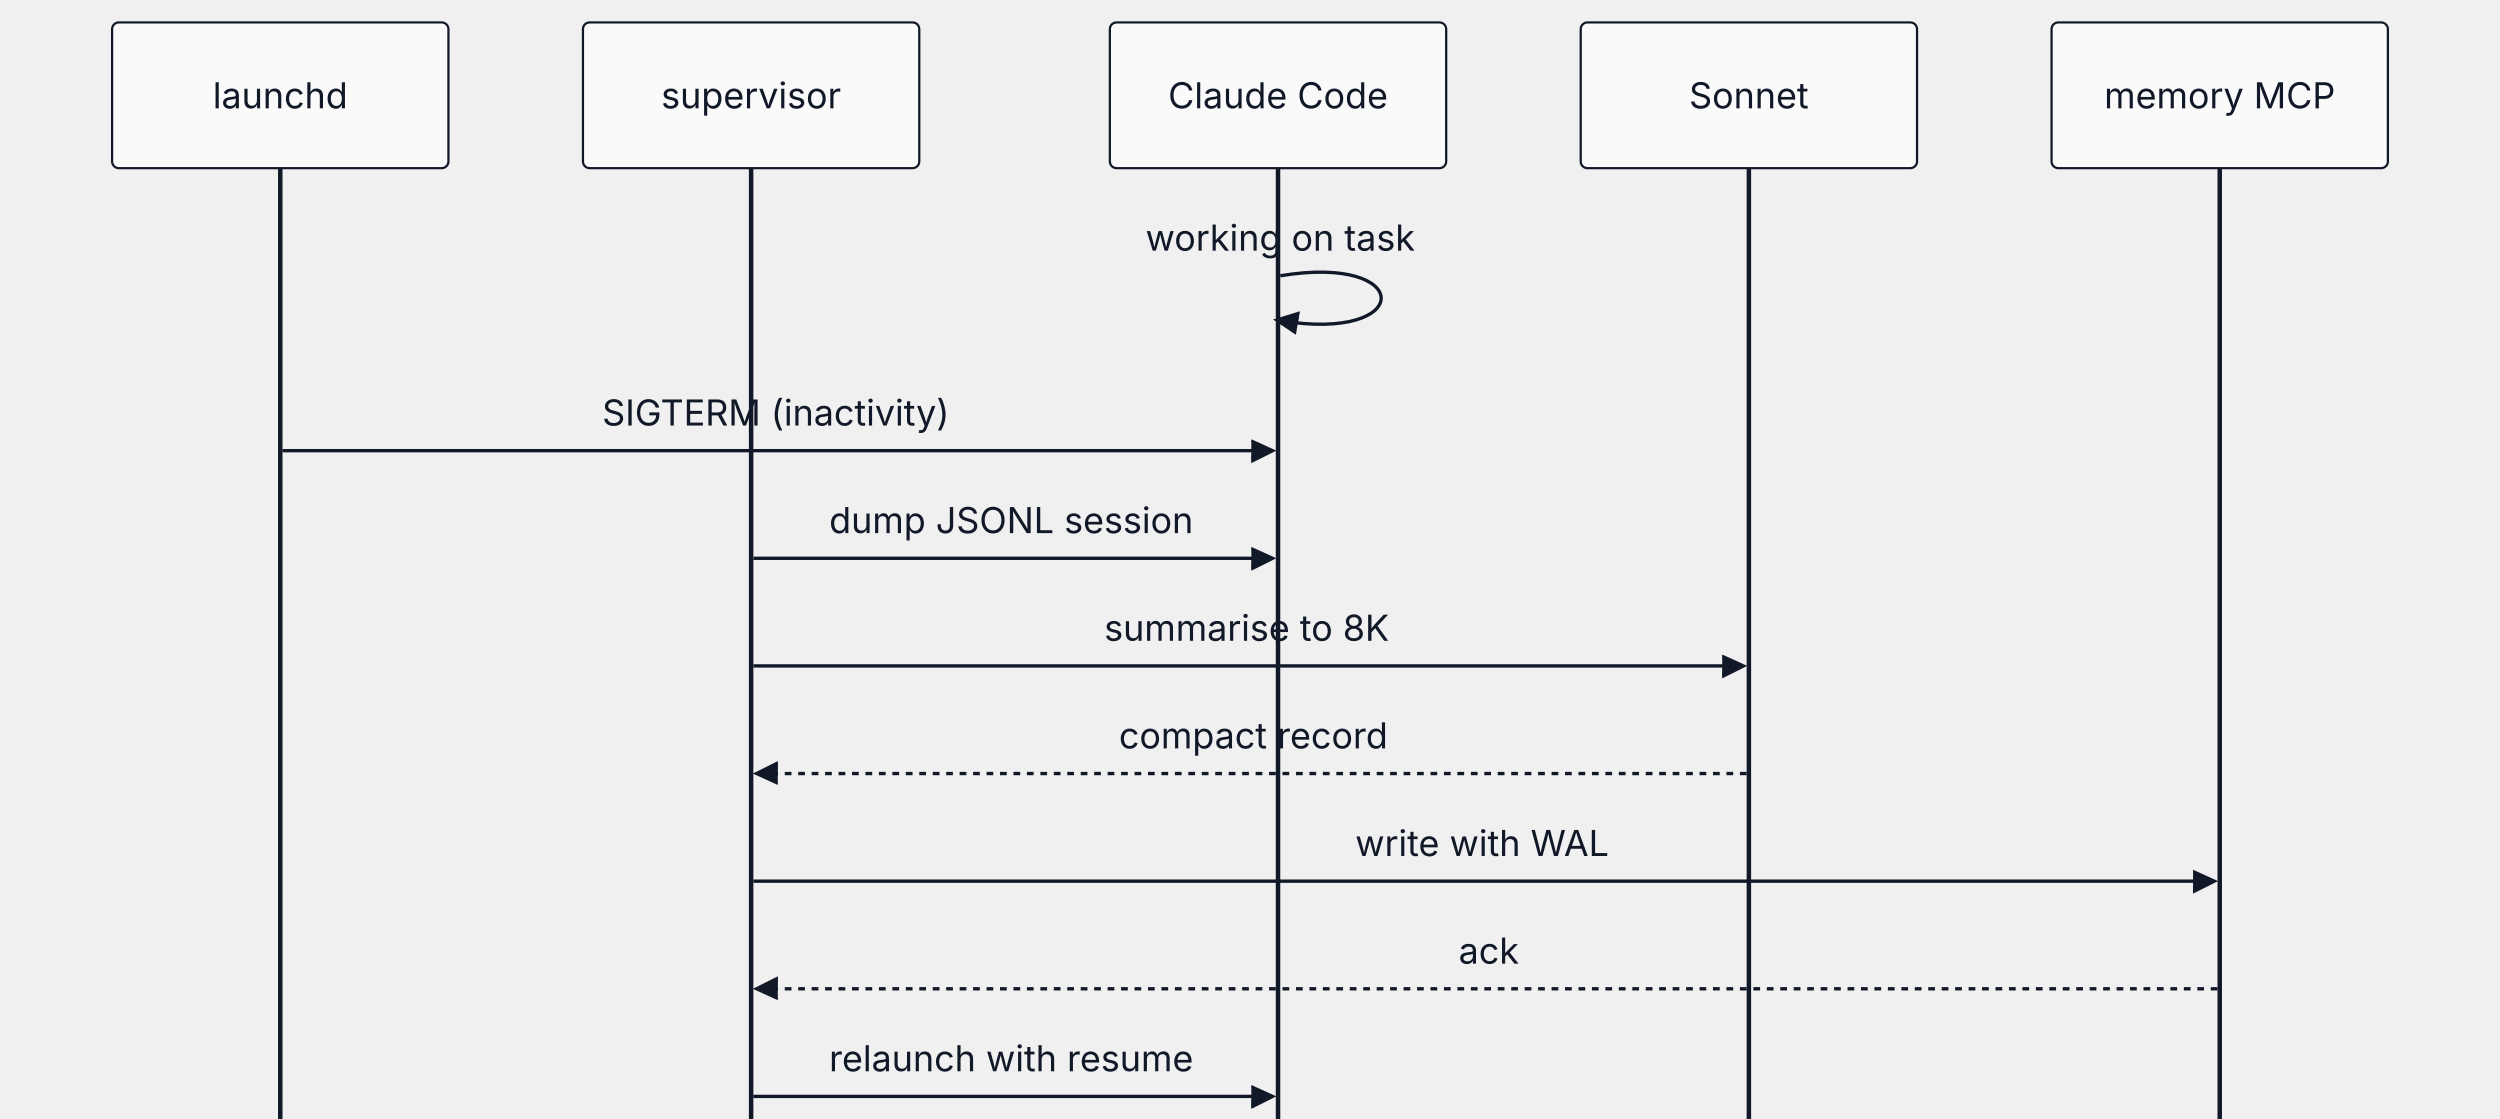
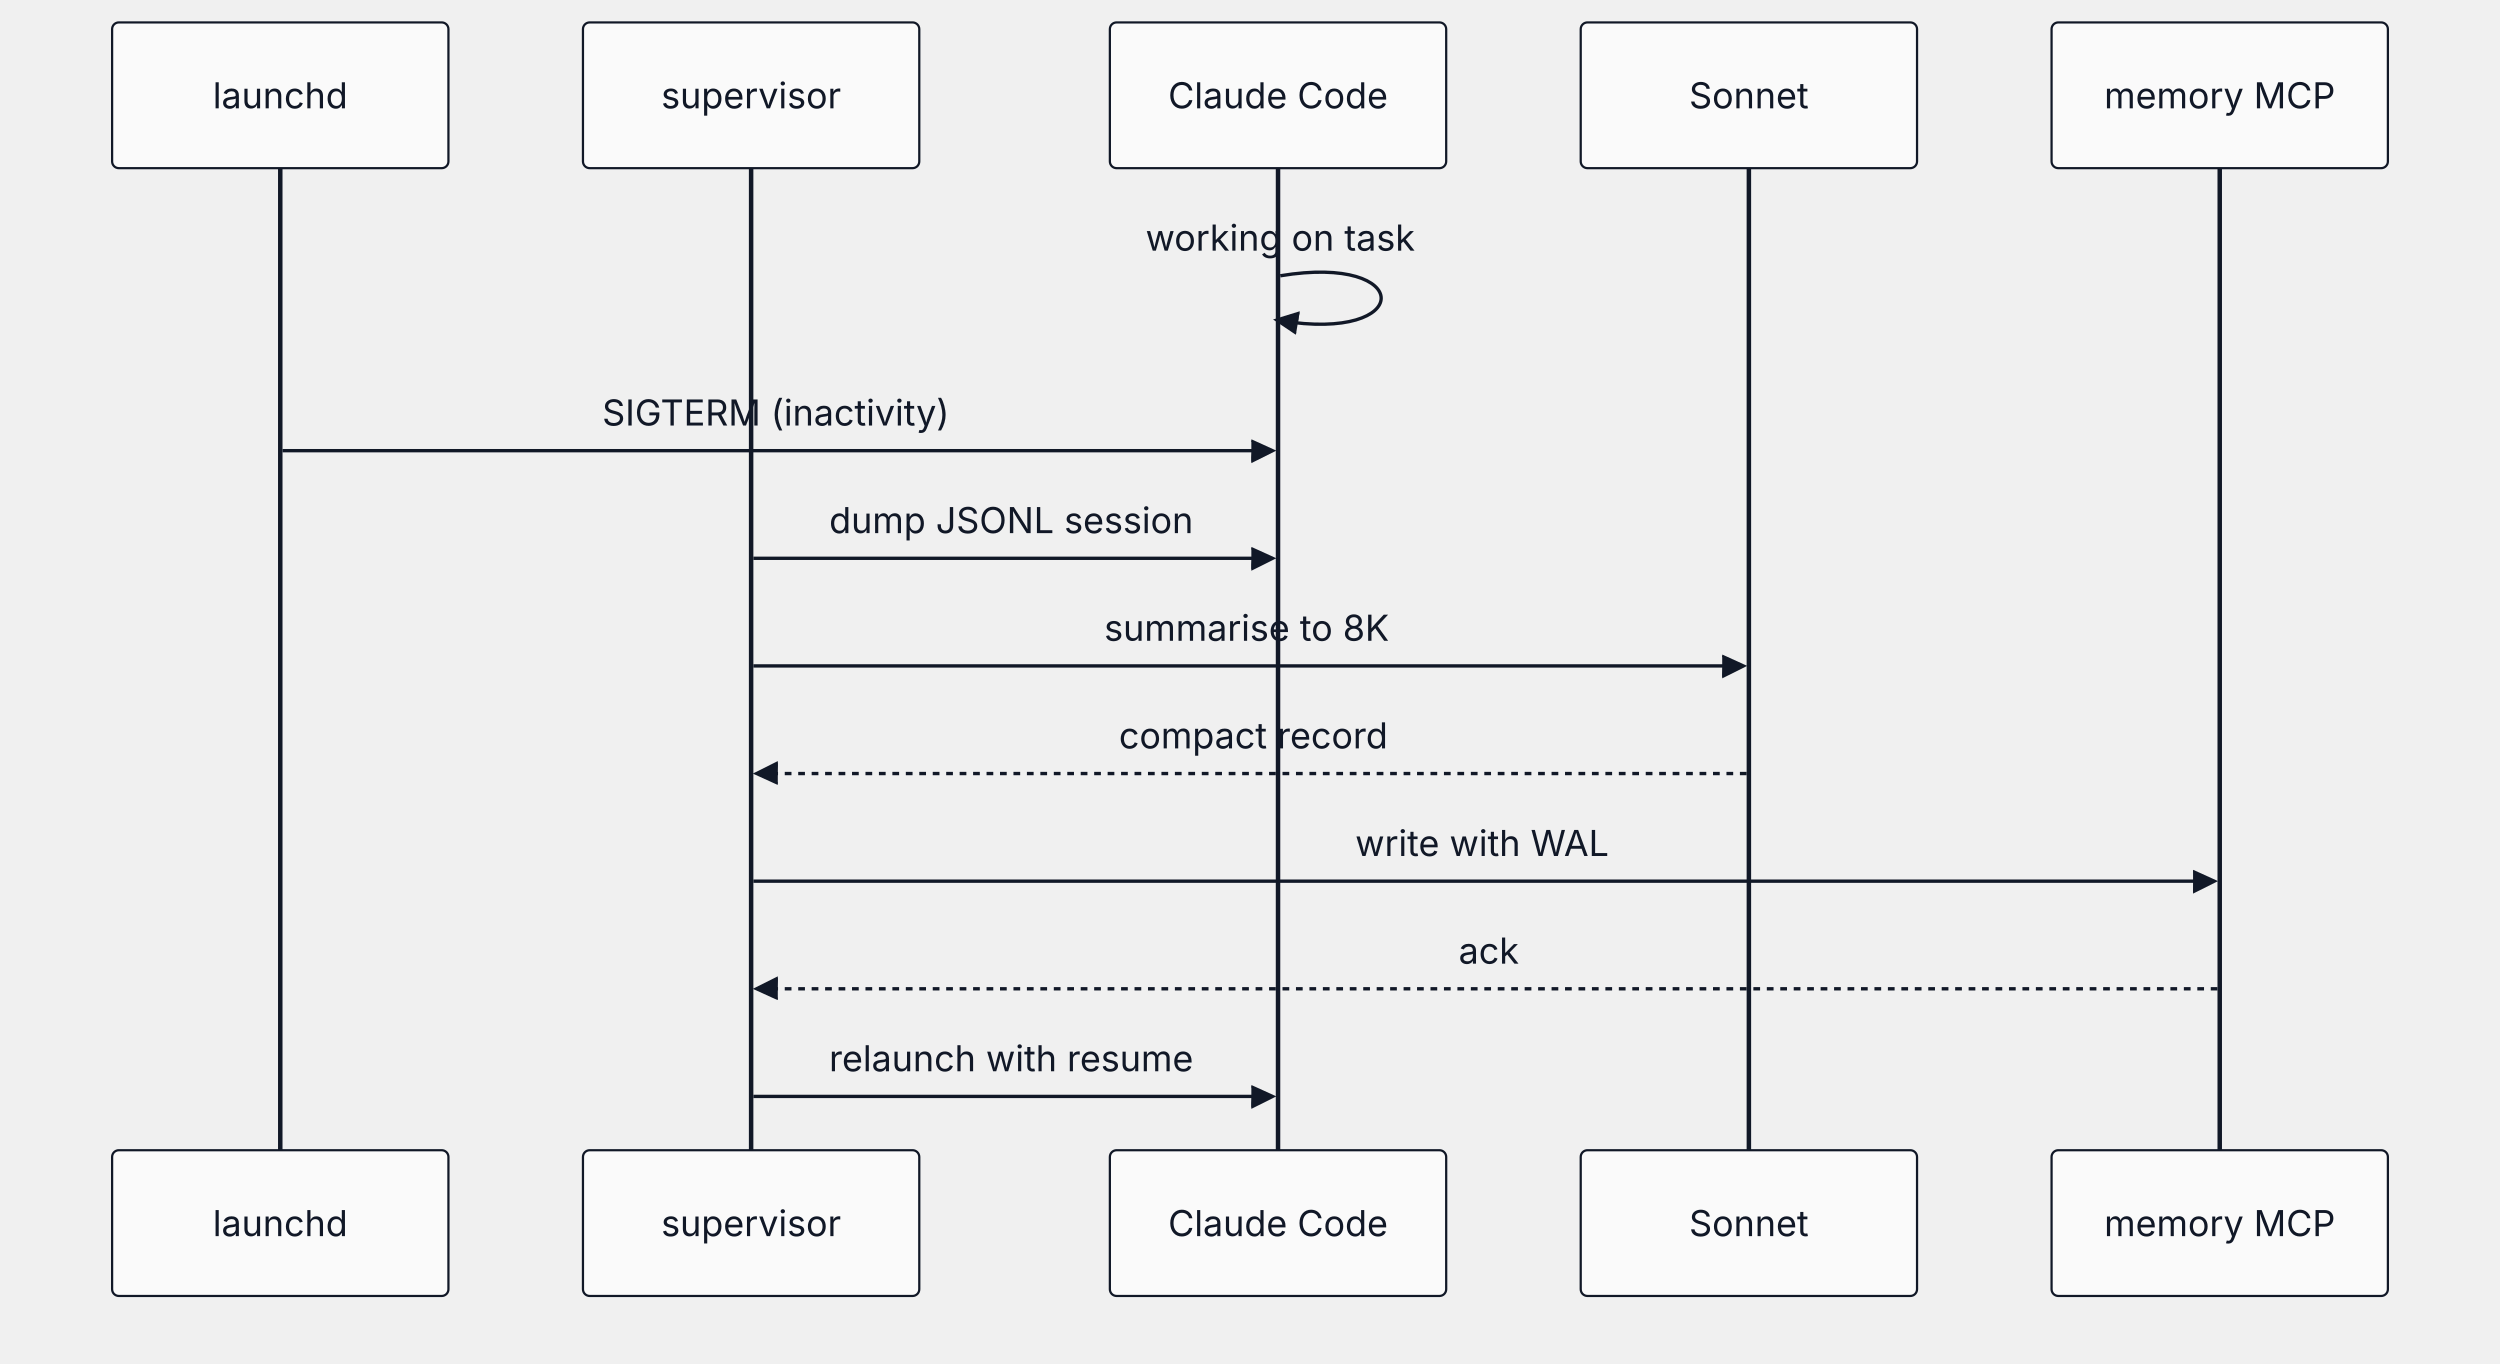
- <svg xmlns="http://www.w3.org/2000/svg" id="my-svg" width="100%" style="max-width: 1115px; background-color: transparent;" viewBox="-50 -10 1115 499" role="graphics-document document" aria-roledescription="sequence">
+ <svg xmlns="http://www.w3.org/2000/svg" id="my-svg" width="100%" style="max-width: 1115px; background-color: transparent;" viewBox="-50 -10 1115 608" role="graphics-document document" aria-roledescription="sequence">
  <g>
-     <line id="actor4" x1="940" y1="65" x2="940" y2="2000" class="actor-line 200" stroke-width="0.5px" stroke="#999" name="M" data-et="life-line" data-id="M" />
+     <rect x="865" y="503" fill="#eaeaea" stroke="#666" width="150" height="65" name="M" rx="3" ry="3" class="actor actor-bottom" />
+     <text x="940" y="535.5" dominant-baseline="central" alignment-baseline="central" class="actor actor-box" style="text-anchor: middle; font-size: 16px; font-weight: 400; font-family: ui-sans-serif, system-ui, -apple-system, sans-serif;">
+       <tspan x="940" dy="0">memory MCP</tspan>
+     </text>
+   </g>
+   <g>
+     <rect x="655" y="503" fill="#eaeaea" stroke="#666" width="150" height="65" name="So" rx="3" ry="3" class="actor actor-bottom" />
+     <text x="730" y="535.5" dominant-baseline="central" alignment-baseline="central" class="actor actor-box" style="text-anchor: middle; font-size: 16px; font-weight: 400; font-family: ui-sans-serif, system-ui, -apple-system, sans-serif;">
+       <tspan x="730" dy="0">Sonnet</tspan>
+     </text>
+   </g>
+   <g>
+     <rect x="445" y="503" fill="#eaeaea" stroke="#666" width="150" height="65" name="C" rx="3" ry="3" class="actor actor-bottom" />
+     <text x="520" y="535.5" dominant-baseline="central" alignment-baseline="central" class="actor actor-box" style="text-anchor: middle; font-size: 16px; font-weight: 400; font-family: ui-sans-serif, system-ui, -apple-system, sans-serif;">
+       <tspan x="520" dy="0">Claude Code</tspan>
+     </text>
+   </g>
+   <g>
+     <rect x="210" y="503" fill="#eaeaea" stroke="#666" width="150" height="65" name="S" rx="3" ry="3" class="actor actor-bottom" />
+     <text x="285" y="535.5" dominant-baseline="central" alignment-baseline="central" class="actor actor-box" style="text-anchor: middle; font-size: 16px; font-weight: 400; font-family: ui-sans-serif, system-ui, -apple-system, sans-serif;">
+       <tspan x="285" dy="0">supervisor</tspan>
+     </text>
+   </g>
+   <g>
+     <rect x="0" y="503" fill="#eaeaea" stroke="#666" width="150" height="65" name="L" rx="3" ry="3" class="actor actor-bottom" />
+     <text x="75" y="535.5" dominant-baseline="central" alignment-baseline="central" class="actor actor-box" style="text-anchor: middle; font-size: 16px; font-weight: 400; font-family: ui-sans-serif, system-ui, -apple-system, sans-serif;">
+       <tspan x="75" dy="0">launchd</tspan>
+     </text>
+   </g>
+   <g>
+     <line id="actor4" x1="940" y1="65" x2="940" y2="503" class="actor-line 200" stroke-width="0.5px" stroke="#999" name="M" data-et="life-line" data-id="M" />
    <g id="root-4" data-et="participant" data-type="participant" data-id="M">
      <rect x="865" y="0" fill="#eaeaea" stroke="#666" width="150" height="65" name="M" rx="3" ry="3" class="actor actor-top" />
      <text x="940" y="32.5" dominant-baseline="central" alignment-baseline="central" class="actor actor-box" style="text-anchor: middle; font-size: 16px; font-weight: 400; font-family: ui-sans-serif, system-ui, -apple-system, sans-serif;">
        <tspan x="940" dy="0">memory MCP</tspan>
      </text>
    </g>
  </g>
  <g>
-     <line id="actor3" x1="730" y1="65" x2="730" y2="2000" class="actor-line 200" stroke-width="0.5px" stroke="#999" name="So" data-et="life-line" data-id="So" />
+     <line id="actor3" x1="730" y1="65" x2="730" y2="503" class="actor-line 200" stroke-width="0.5px" stroke="#999" name="So" data-et="life-line" data-id="So" />
    <g id="root-3" data-et="participant" data-type="participant" data-id="So">
      <rect x="655" y="0" fill="#eaeaea" stroke="#666" width="150" height="65" name="So" rx="3" ry="3" class="actor actor-top" />
      <text x="730" y="32.5" dominant-baseline="central" alignment-baseline="central" class="actor actor-box" style="text-anchor: middle; font-size: 16px; font-weight: 400; font-family: ui-sans-serif, system-ui, -apple-system, sans-serif;">
        <tspan x="730" dy="0">Sonnet</tspan>
      </text>
    </g>
  </g>
  <g>
-     <line id="actor2" x1="520" y1="65" x2="520" y2="2000" class="actor-line 200" stroke-width="0.5px" stroke="#999" name="C" data-et="life-line" data-id="C" />
+     <line id="actor2" x1="520" y1="65" x2="520" y2="503" class="actor-line 200" stroke-width="0.5px" stroke="#999" name="C" data-et="life-line" data-id="C" />
    <g id="root-2" data-et="participant" data-type="participant" data-id="C">
      <rect x="445" y="0" fill="#eaeaea" stroke="#666" width="150" height="65" name="C" rx="3" ry="3" class="actor actor-top" />
      <text x="520" y="32.5" dominant-baseline="central" alignment-baseline="central" class="actor actor-box" style="text-anchor: middle; font-size: 16px; font-weight: 400; font-family: ui-sans-serif, system-ui, -apple-system, sans-serif;">
        <tspan x="520" dy="0">Claude Code</tspan>
      </text>
    </g>
  </g>
  <g>
-     <line id="actor1" x1="285" y1="65" x2="285" y2="2000" class="actor-line 200" stroke-width="0.5px" stroke="#999" name="S" data-et="life-line" data-id="S" />
+     <line id="actor1" x1="285" y1="65" x2="285" y2="503" class="actor-line 200" stroke-width="0.5px" stroke="#999" name="S" data-et="life-line" data-id="S" />
    <g id="root-1" data-et="participant" data-type="participant" data-id="S">
      <rect x="210" y="0" fill="#eaeaea" stroke="#666" width="150" height="65" name="S" rx="3" ry="3" class="actor actor-top" />
      <text x="285" y="32.5" dominant-baseline="central" alignment-baseline="central" class="actor actor-box" style="text-anchor: middle; font-size: 16px; font-weight: 400; font-family: ui-sans-serif, system-ui, -apple-system, sans-serif;">
        <tspan x="285" dy="0">supervisor</tspan>
      </text>
    </g>
  </g>
  <g>
-     <line id="actor0" x1="75" y1="65" x2="75" y2="2000" class="actor-line 200" stroke-width="0.5px" stroke="#999" name="L" data-et="life-line" data-id="L" />
+     <line id="actor0" x1="75" y1="65" x2="75" y2="503" class="actor-line 200" stroke-width="0.5px" stroke="#999" name="L" data-et="life-line" data-id="L" />
    <g id="root-0" data-et="participant" data-type="participant" data-id="L">
      <rect x="0" y="0" fill="#eaeaea" stroke="#666" width="150" height="65" name="L" rx="3" ry="3" class="actor actor-top" />
      <text x="75" y="32.5" dominant-baseline="central" alignment-baseline="central" class="actor actor-box" style="text-anchor: middle; font-size: 16px; font-weight: 400; font-family: ui-sans-serif, system-ui, -apple-system, sans-serif;">
        <tspan x="75" dy="0">launchd</tspan>
      </text>
    </g>
  </g>
  <style>#my-svg{font-family:ui-sans-serif,system-ui,-apple-system,sans-serif;font-size:14px;fill:#111827;}@keyframes edge-animation-frame{from{stroke-dashoffset:0;}}@keyframes dash{to{stroke-dashoffset:0;}}#my-svg .edge-animation-slow{stroke-dasharray:9,5!important;stroke-dashoffset:900;animation:dash 50s linear infinite;stroke-linecap:round;}#my-svg .edge-animation-fast{stroke-dasharray:9,5!important;stroke-dashoffset:900;animation:dash 20s linear infinite;stroke-linecap:round;}#my-svg .error-icon{fill:#e5e7eb;}#my-svg .error-text{fill:#1a1814;stroke:#1a1814;}#my-svg .edge-thickness-normal{stroke-width:1px;}#my-svg .edge-thickness-thick{stroke-width:3.5px;}#my-svg .edge-pattern-solid{stroke-dasharray:0;}#my-svg .edge-thickness-invisible{stroke-width:0;fill:none;}#my-svg .edge-pattern-dashed{stroke-dasharray:3;}#my-svg .edge-pattern-dotted{stroke-dasharray:2;}#my-svg .marker{fill:#111827;stroke:#111827;}#my-svg .marker.cross{stroke:#111827;}#my-svg svg{font-family:ui-sans-serif,system-ui,-apple-system,sans-serif;font-size:14px;}#my-svg p{margin:0;}#my-svg .actor{stroke:#111827;fill:#fafafa;stroke-width:1;}#my-svg rect.actor.outer-path[data-look="neo"]{filter:drop-shadow( 1px 2px 2px rgba(185,185,185,1));}#my-svg rect.note[data-look="neo"]{stroke:hsl(33.333, 60%, 86.471%);fill:#fff7ed;filter:drop-shadow( 1px 2px 2px rgba(185,185,185,1));}#my-svg text.actor&gt;tspan{fill:#111827;stroke:none;}#my-svg .actor-line{stroke:#111827;}#my-svg .innerArc{stroke-width:1.5;stroke-dasharray:none;}#my-svg .messageLine0{stroke-width:1.5;stroke-dasharray:none;stroke:#111827;}#my-svg .messageLine1{stroke-width:1.5;stroke-dasharray:2,2;stroke:#111827;}#my-svg [id$="-arrowhead"] path{fill:#111827;stroke:#111827;}#my-svg .sequenceNumber{fill:#ffffff;}#my-svg [id$="-sequencenumber"]{fill:#111827;}#my-svg [id$="-crosshead"] path{fill:#111827;stroke:#111827;}#my-svg .messageText{fill:#111827;stroke:none;}#my-svg .labelBox{stroke:#111827;fill:#fafafa;filter:none;}#my-svg .labelText,#my-svg .labelText&gt;tspan{fill:#111827;stroke:none;}#my-svg .loopText,#my-svg .loopText&gt;tspan{fill:#111827;stroke:none;}#my-svg .loopLine{stroke-width:2px;stroke-dasharray:2,2;stroke:#111827;fill:#111827;}#my-svg .note{stroke:hsl(33.333, 60%, 86.471%);fill:#fff7ed;}#my-svg .noteText,#my-svg .noteText&gt;tspan{fill:#111827;stroke:none;font-weight:normal;}#my-svg .activation0{fill:#e5e7eb;stroke:hsl(240, 4.762%, 85.882%);}#my-svg .activation1{fill:#e5e7eb;stroke:hsl(240, 4.762%, 85.882%);}#my-svg .activation2{fill:#e5e7eb;stroke:hsl(240, 4.762%, 85.882%);}#my-svg .actorPopupMenu{position:absolute;}#my-svg .actorPopupMenuPanel{position:absolute;fill:#fafafa;box-shadow:0px 8px 16px 0px rgba(0,0,0,0.2);filter:drop-shadow(3px 5px 2px rgb(0 0 0 / 0.4));}#my-svg .actor-man circle,#my-svg line{fill:#fafafa;stroke-width:2px;}#my-svg g rect.rect{filter:drop-shadow( 1px 2px 2px rgba(185,185,185,1));stroke:#111827;}#my-svg .node .neo-node{stroke:#111827;}#my-svg [data-look="neo"].node rect,#my-svg [data-look="neo"].cluster rect,#my-svg [data-look="neo"].node polygon{stroke:url(#my-svg-gradient);filter:drop-shadow( 1px 2px 2px rgba(185,185,185,1));}#my-svg [data-look="neo"].node path{stroke:url(#my-svg-gradient);stroke-width:1px;}#my-svg [data-look="neo"].node .outer-path{filter:drop-shadow( 1px 2px 2px rgba(185,185,185,1));}#my-svg [data-look="neo"].node .neo-line path{stroke:#111827;filter:none;}#my-svg [data-look="neo"].node circle{stroke:url(#my-svg-gradient);filter:drop-shadow( 1px 2px 2px rgba(185,185,185,1));}#my-svg [data-look="neo"].node circle .state-start{fill:#000000;}#my-svg [data-look="neo"].icon-shape .icon{fill:url(#my-svg-gradient);filter:drop-shadow( 1px 2px 2px rgba(185,185,185,1));}#my-svg [data-look="neo"].icon-shape .icon-neo path{stroke:url(#my-svg-gradient);filter:drop-shadow( 1px 2px 2px rgba(185,185,185,1));}#my-svg :root{--mermaid-font-family:ui-sans-serif,system-ui,-apple-system,sans-serif;}</style>
  <g />
  <defs>
    <symbol id="my-svg-computer" width="24" height="24">
      <path transform="scale(.5)" d="M2 2v13h20v-13h-20zm18 11h-16v-9h16v9zm-10.228 6l.466-1h3.524l.467 1h-4.457zm14.228 3h-24l2-6h2.104l-1.33 4h18.45l-1.297-4h2.073l2 6zm-5-10h-14v-7h14v7z" />
    </symbol>
  </defs>
  <defs>
    <symbol id="my-svg-database" fill-rule="evenodd" clip-rule="evenodd">
      <path transform="scale(.5)" d="M12.258.001l.256.004.255.005.253.008.251.01.249.012.247.015.246.016.242.019.241.02.239.023.236.024.233.027.231.028.229.031.225.032.223.034.22.036.217.038.214.04.211.041.208.043.205.045.201.046.198.048.194.05.191.051.187.053.183.054.18.056.175.057.172.059.168.06.163.061.16.063.155.064.15.066.074.033.073.033.071.034.07.034.069.035.068.035.067.035.066.035.064.036.064.036.062.036.06.036.06.037.058.037.058.037.055.038.055.038.053.038.052.038.051.039.05.039.048.039.047.039.045.04.044.04.043.04.041.04.04.041.039.041.037.041.036.041.034.041.033.042.032.042.03.042.029.042.027.042.026.043.024.043.023.043.021.043.02.043.018.044.017.043.015.044.013.044.012.044.011.045.009.044.007.045.006.045.004.045.002.045.001.045v17l-.001.045-.002.045-.004.045-.006.045-.007.045-.009.044-.011.045-.012.044-.013.044-.015.044-.017.043-.018.044-.02.043-.021.043-.023.043-.024.043-.026.043-.027.042-.029.042-.03.042-.032.042-.033.042-.034.041-.036.041-.037.041-.039.041-.04.041-.041.04-.043.04-.044.04-.045.04-.047.039-.048.039-.05.039-.051.039-.052.038-.053.038-.055.038-.055.038-.058.037-.058.037-.06.037-.06.036-.062.036-.064.036-.064.036-.066.035-.067.035-.068.035-.069.035-.07.034-.071.034-.073.033-.074.033-.15.066-.155.064-.16.063-.163.061-.168.06-.172.059-.175.057-.18.056-.183.054-.187.053-.191.051-.194.05-.198.048-.201.046-.205.045-.208.043-.211.041-.214.04-.217.038-.22.036-.223.034-.225.032-.229.031-.231.028-.233.027-.236.024-.239.023-.241.02-.242.019-.246.016-.247.015-.249.012-.251.01-.253.008-.255.005-.256.004-.258.001-.258-.001-.256-.004-.255-.005-.253-.008-.251-.01-.249-.012-.247-.015-.245-.016-.243-.019-.241-.02-.238-.023-.236-.024-.234-.027-.231-.028-.228-.031-.226-.032-.223-.034-.22-.036-.217-.038-.214-.04-.211-.041-.208-.043-.204-.045-.201-.046-.198-.048-.195-.05-.19-.051-.187-.053-.184-.054-.179-.056-.176-.057-.172-.059-.167-.06-.164-.061-.159-.063-.155-.064-.151-.066-.074-.033-.072-.033-.072-.034-.07-.034-.069-.035-.068-.035-.067-.035-.066-.035-.064-.036-.063-.036-.062-.036-.061-.036-.06-.037-.058-.037-.057-.037-.056-.038-.055-.038-.053-.038-.052-.038-.051-.039-.049-.039-.049-.039-.046-.039-.046-.04-.044-.04-.043-.04-.041-.04-.04-.041-.039-.041-.037-.041-.036-.041-.034-.041-.033-.042-.032-.042-.03-.042-.029-.042-.027-.042-.026-.043-.024-.043-.023-.043-.021-.043-.02-.043-.018-.044-.017-.043-.015-.044-.013-.044-.012-.044-.011-.045-.009-.044-.007-.045-.006-.045-.004-.045-.002-.045-.001-.045v-17l.001-.045.002-.045.004-.045.006-.045.007-.045.009-.044.011-.045.012-.044.013-.044.015-.044.017-.043.018-.044.02-.043.021-.043.023-.043.024-.043.026-.043.027-.042.029-.042.03-.042.032-.042.033-.042.034-.041.036-.041.037-.041.039-.041.04-.041.041-.04.043-.04.044-.04.046-.04.046-.039.049-.039.049-.039.051-.039.052-.038.053-.038.055-.038.056-.038.057-.037.058-.037.06-.037.061-.036.062-.036.063-.036.064-.036.066-.035.067-.035.068-.035.069-.035.07-.034.072-.034.072-.033.074-.033.151-.066.155-.064.159-.063.164-.061.167-.06.172-.059.176-.057.179-.056.184-.054.187-.053.19-.051.195-.05.198-.048.201-.046.204-.045.208-.043.211-.041.214-.04.217-.038.22-.036.223-.034.226-.032.228-.031.231-.028.234-.027.236-.024.238-.023.241-.02.243-.019.245-.016.247-.015.249-.012.251-.01.253-.008.255-.005.256-.004.258-.001.258.001zm-9.258 20.499v.01l.001.021.003.021.004.022.005.021.006.022.007.022.009.023.01.022.011.023.012.023.013.023.015.023.016.024.017.023.018.024.019.024.021.024.022.025.023.024.024.025.052.049.056.05.061.051.066.051.07.051.075.051.079.052.084.052.088.052.092.052.097.052.102.051.105.052.11.052.114.051.119.051.123.051.127.05.131.05.135.05.139.048.144.049.147.047.152.047.155.047.16.045.163.045.167.043.171.043.176.041.178.041.183.039.187.039.19.037.194.035.197.035.202.033.204.031.209.03.212.029.216.027.219.025.222.024.226.021.23.02.233.018.236.016.24.015.243.012.246.01.249.008.253.005.256.004.259.001.26-.001.257-.004.254-.005.25-.008.247-.011.244-.012.241-.014.237-.016.233-.018.231-.021.226-.021.224-.024.22-.026.216-.027.212-.028.21-.031.205-.031.202-.034.198-.034.194-.036.191-.037.187-.039.183-.04.179-.04.175-.042.172-.043.168-.044.163-.045.16-.046.155-.046.152-.047.148-.048.143-.049.139-.049.136-.05.131-.05.126-.05.123-.051.118-.052.114-.051.11-.052.106-.052.101-.052.096-.052.092-.052.088-.053.083-.051.079-.052.074-.052.07-.051.065-.051.06-.051.056-.05.051-.05.023-.024.023-.025.021-.024.02-.024.019-.024.018-.024.017-.024.015-.023.014-.024.013-.023.012-.023.01-.023.01-.022.008-.022.006-.022.006-.022.004-.022.004-.021.001-.021.001-.021v-4.127l-.077.055-.08.053-.083.054-.085.053-.087.052-.09.052-.093.051-.095.05-.097.05-.1.049-.102.049-.105.048-.106.047-.109.047-.111.046-.114.045-.115.045-.118.044-.12.043-.122.042-.124.042-.126.041-.128.04-.13.04-.132.038-.134.038-.135.037-.138.037-.139.035-.142.035-.143.034-.144.033-.147.032-.148.031-.15.03-.151.03-.153.029-.154.027-.156.027-.158.026-.159.025-.161.024-.162.023-.163.022-.165.021-.166.02-.167.019-.169.018-.169.017-.171.016-.173.015-.173.014-.175.013-.175.012-.177.011-.178.01-.179.008-.179.008-.181.006-.182.005-.182.004-.184.003-.184.002h-.37l-.184-.002-.184-.003-.182-.004-.182-.005-.181-.006-.179-.008-.179-.008-.178-.01-.176-.011-.176-.012-.175-.013-.173-.014-.172-.015-.171-.016-.17-.017-.169-.018-.167-.019-.166-.02-.165-.021-.163-.022-.162-.023-.161-.024-.159-.025-.157-.026-.156-.027-.155-.027-.153-.029-.151-.03-.15-.03-.148-.031-.146-.032-.145-.033-.143-.034-.141-.035-.14-.035-.137-.037-.136-.037-.134-.038-.132-.038-.13-.04-.128-.04-.126-.041-.124-.042-.122-.042-.12-.044-.117-.043-.116-.045-.113-.045-.112-.046-.109-.047-.106-.047-.105-.048-.102-.049-.1-.049-.097-.05-.095-.05-.093-.052-.09-.051-.087-.052-.085-.053-.083-.054-.08-.054-.077-.054v4.127zm0-5.654v.011l.001.021.003.021.004.021.005.022.006.022.007.022.009.022.01.022.011.023.012.023.013.023.015.024.016.023.017.024.018.024.019.024.021.024.022.024.023.025.024.024.052.05.056.05.061.05.066.051.07.051.075.052.079.051.084.052.088.052.092.052.097.052.102.052.105.052.11.051.114.051.119.052.123.05.127.051.131.05.135.049.139.049.144.048.147.048.152.047.155.046.16.045.163.045.167.044.171.042.176.042.178.04.183.04.187.038.19.037.194.036.197.034.202.033.204.032.209.03.212.028.216.027.219.025.222.024.226.022.23.02.233.018.236.016.24.014.243.012.246.01.249.008.253.006.256.003.259.001.26-.001.257-.003.254-.006.25-.008.247-.01.244-.012.241-.015.237-.016.233-.018.231-.02.226-.022.224-.024.22-.025.216-.027.212-.029.21-.03.205-.032.202-.033.198-.035.194-.036.191-.037.187-.039.183-.039.179-.041.175-.042.172-.043.168-.044.163-.045.16-.045.155-.047.152-.047.148-.048.143-.048.139-.05.136-.049.131-.05.126-.051.123-.051.118-.051.114-.052.11-.052.106-.052.101-.052.096-.052.092-.052.088-.052.083-.052.079-.052.074-.051.07-.052.065-.051.06-.05.056-.051.051-.049.023-.025.023-.024.021-.025.02-.024.019-.024.018-.024.017-.024.015-.023.014-.023.013-.024.012-.022.01-.023.01-.023.008-.022.006-.022.006-.022.004-.021.004-.022.001-.021.001-.021v-4.139l-.077.054-.08.054-.083.054-.085.052-.087.053-.09.051-.093.051-.095.051-.097.05-.1.049-.102.049-.105.048-.106.047-.109.047-.111.046-.114.045-.115.044-.118.044-.12.044-.122.042-.124.042-.126.041-.128.04-.13.039-.132.039-.134.038-.135.037-.138.036-.139.036-.142.035-.143.033-.144.033-.147.033-.148.031-.15.03-.151.03-.153.028-.154.028-.156.027-.158.026-.159.025-.161.024-.162.023-.163.022-.165.021-.166.02-.167.019-.169.018-.169.017-.171.016-.173.015-.173.014-.175.013-.175.012-.177.011-.178.009-.179.009-.179.007-.181.007-.182.005-.182.004-.184.003-.184.002h-.37l-.184-.002-.184-.003-.182-.004-.182-.005-.181-.007-.179-.007-.179-.009-.178-.009-.176-.011-.176-.012-.175-.013-.173-.014-.172-.015-.171-.016-.17-.017-.169-.018-.167-.019-.166-.02-.165-.021-.163-.022-.162-.023-.161-.024-.159-.025-.157-.026-.156-.027-.155-.028-.153-.028-.151-.03-.15-.03-.148-.031-.146-.033-.145-.033-.143-.033-.141-.035-.14-.036-.137-.036-.136-.037-.134-.038-.132-.039-.13-.039-.128-.04-.126-.041-.124-.042-.122-.043-.12-.043-.117-.044-.116-.044-.113-.046-.112-.046-.109-.046-.106-.047-.105-.048-.102-.049-.1-.049-.097-.05-.095-.051-.093-.051-.09-.051-.087-.053-.085-.052-.083-.054-.08-.054-.077-.054v4.139zm0-5.666v.011l.001.02.003.022.004.021.005.022.006.021.007.022.009.023.01.022.011.023.012.023.013.023.015.023.016.024.017.024.018.023.019.024.021.025.022.024.023.024.024.025.052.05.056.05.061.05.066.051.07.051.075.052.079.051.084.052.088.052.092.052.097.052.102.052.105.051.11.052.114.051.119.051.123.051.127.05.131.05.135.05.139.049.144.048.147.048.152.047.155.046.16.045.163.045.167.043.171.043.176.042.178.04.183.04.187.038.19.037.194.036.197.034.202.033.204.032.209.03.212.028.216.027.219.025.222.024.226.021.23.02.233.018.236.017.24.014.243.012.246.01.249.008.253.006.256.003.259.001.26-.001.257-.003.254-.006.25-.008.247-.01.244-.013.241-.014.237-.016.233-.018.231-.02.226-.022.224-.024.22-.025.216-.027.212-.029.21-.03.205-.032.202-.033.198-.035.194-.036.191-.037.187-.039.183-.039.179-.041.175-.042.172-.043.168-.044.163-.045.16-.045.155-.047.152-.047.148-.048.143-.049.139-.049.136-.049.131-.051.126-.05.123-.051.118-.052.114-.051.11-.052.106-.052.101-.052.096-.052.092-.052.088-.052.083-.052.079-.052.074-.052.07-.051.065-.051.06-.051.056-.05.051-.049.023-.025.023-.025.021-.024.02-.024.019-.024.018-.024.017-.024.015-.023.014-.024.013-.023.012-.023.01-.022.01-.023.008-.022.006-.022.006-.022.004-.022.004-.021.001-.021.001-.021v-4.153l-.077.054-.08.054-.083.053-.085.053-.087.053-.09.051-.093.051-.095.051-.097.05-.1.049-.102.048-.105.048-.106.048-.109.046-.111.046-.114.046-.115.044-.118.044-.12.043-.122.043-.124.042-.126.041-.128.04-.13.039-.132.039-.134.038-.135.037-.138.036-.139.036-.142.034-.143.034-.144.033-.147.032-.148.032-.15.03-.151.03-.153.028-.154.028-.156.027-.158.026-.159.024-.161.024-.162.023-.163.023-.165.021-.166.02-.167.019-.169.018-.169.017-.171.016-.173.015-.173.014-.175.013-.175.012-.177.01-.178.01-.179.009-.179.007-.181.006-.182.006-.182.004-.184.003-.184.001-.185.001-.185-.001-.184-.001-.184-.003-.182-.004-.182-.006-.181-.006-.179-.007-.179-.009-.178-.01-.176-.01-.176-.012-.175-.013-.173-.014-.172-.015-.171-.016-.17-.017-.169-.018-.167-.019-.166-.02-.165-.021-.163-.023-.162-.023-.161-.024-.159-.024-.157-.026-.156-.027-.155-.028-.153-.028-.151-.03-.15-.03-.148-.032-.146-.032-.145-.033-.143-.034-.141-.034-.14-.036-.137-.036-.136-.037-.134-.038-.132-.039-.13-.039-.128-.041-.126-.041-.124-.041-.122-.043-.12-.043-.117-.044-.116-.044-.113-.046-.112-.046-.109-.046-.106-.048-.105-.048-.102-.048-.1-.05-.097-.049-.095-.051-.093-.051-.09-.052-.087-.052-.085-.053-.083-.053-.08-.054-.077-.054v4.153zm8.74-8.179l-.257.004-.254.005-.25.008-.247.011-.244.012-.241.014-.237.016-.233.018-.231.021-.226.022-.224.023-.22.026-.216.027-.212.028-.21.031-.205.032-.202.033-.198.034-.194.036-.191.038-.187.038-.183.04-.179.041-.175.042-.172.043-.168.043-.163.045-.16.046-.155.046-.152.048-.148.048-.143.048-.139.049-.136.05-.131.05-.126.051-.123.051-.118.051-.114.052-.11.052-.106.052-.101.052-.096.052-.092.052-.088.052-.083.052-.079.052-.074.051-.07.052-.065.051-.06.05-.056.05-.051.05-.023.025-.023.024-.021.024-.02.025-.019.024-.018.024-.017.023-.015.024-.014.023-.013.023-.012.023-.01.023-.01.022-.008.022-.006.023-.006.021-.004.022-.004.021-.001.021-.001.021.001.021.001.021.004.021.004.022.006.021.006.023.008.022.01.022.01.023.012.023.013.023.014.023.015.024.017.023.018.024.019.024.02.025.021.024.023.024.023.025.051.05.056.05.06.05.065.051.07.052.074.051.079.052.083.052.088.052.092.052.096.052.101.052.106.052.11.052.114.052.118.051.123.051.126.051.131.05.136.05.139.049.143.048.148.048.152.048.155.046.16.046.163.045.168.043.172.043.175.042.179.041.183.04.187.038.191.038.194.036.198.034.202.033.205.032.21.031.212.028.216.027.22.026.224.023.226.022.231.021.233.018.237.016.241.014.244.012.247.011.25.008.254.005.257.004.26.001.26-.001.257-.004.254-.005.25-.008.247-.011.244-.012.241-.014.237-.016.233-.018.231-.021.226-.022.224-.023.22-.026.216-.027.212-.028.21-.031.205-.032.202-.033.198-.034.194-.036.191-.038.187-.038.183-.04.179-.041.175-.042.172-.043.168-.043.163-.045.16-.046.155-.046.152-.048.148-.048.143-.048.139-.049.136-.05.131-.05.126-.051.123-.051.118-.051.114-.052.11-.052.106-.052.101-.052.096-.052.092-.052.088-.052.083-.052.079-.052.074-.051.07-.052.065-.051.06-.05.056-.05.051-.05.023-.025.023-.024.021-.024.02-.025.019-.024.018-.024.017-.023.015-.024.014-.023.013-.023.012-.023.01-.023.01-.022.008-.022.006-.023.006-.021.004-.022.004-.021.001-.021.001-.021-.001-.021-.001-.021-.004-.021-.004-.022-.006-.021-.006-.023-.008-.022-.01-.022-.01-.023-.012-.023-.013-.023-.014-.023-.015-.024-.017-.023-.018-.024-.019-.024-.02-.025-.021-.024-.023-.024-.023-.025-.051-.05-.056-.05-.06-.05-.065-.051-.07-.052-.074-.051-.079-.052-.083-.052-.088-.052-.092-.052-.096-.052-.101-.052-.106-.052-.11-.052-.114-.052-.118-.051-.123-.051-.126-.051-.131-.05-.136-.05-.139-.049-.143-.048-.148-.048-.152-.048-.155-.046-.16-.046-.163-.045-.168-.043-.172-.043-.175-.042-.179-.041-.183-.04-.187-.038-.191-.038-.194-.036-.198-.034-.202-.033-.205-.032-.21-.031-.212-.028-.216-.027-.22-.026-.224-.023-.226-.022-.231-.021-.233-.018-.237-.016-.241-.014-.244-.012-.247-.011-.25-.008-.254-.005-.257-.004-.26-.001-.26.001z" />
    </symbol>
  </defs>
  <defs>
    <symbol id="my-svg-clock" width="24" height="24">
      <path transform="scale(.5)" d="M12 2c5.514 0 10 4.486 10 10s-4.486 10-10 10-10-4.486-10-10 4.486-10 10-10zm0-2c-6.627 0-12 5.373-12 12s5.373 12 12 12 12-5.373 12-12-5.373-12-12-12zm5.848 12.459c.202.038.202.333.001.372-1.907.361-6.045 1.111-6.547 1.111-.719 0-1.301-.582-1.301-1.301 0-.512.77-5.447 1.125-7.445.034-.192.312-.181.343.014l.985 6.238 5.394 1.011z" />
    </symbol>
  </defs>
  <defs>
    <marker id="my-svg-arrowhead" refX="7.9" refY="5" markerUnits="userSpaceOnUse" markerWidth="12" markerHeight="12" orient="auto-start-reverse">
      <path d="M -1 0 L 10 5 L 0 10 z" />
    </marker>
  </defs>
  <defs>
    <marker id="my-svg-crosshead" markerWidth="15" markerHeight="8" orient="auto" refX="4" refY="4.5">
      <path fill="none" stroke="#000000" stroke-width="1pt" d="M 1,2 L 6,7 M 6,2 L 1,7" style="stroke-dasharray: 0, 0;" />
    </marker>
  </defs>
  <defs>
    <marker id="my-svg-filled-head" refX="15.5" refY="7" markerWidth="20" markerHeight="28" orient="auto">
      <path d="M 18,7 L9,13 L14,7 L9,1 Z" />
    </marker>
  </defs>
  <defs>
    <marker id="my-svg-sequencenumber" refX="15" refY="15" markerWidth="60" markerHeight="40" orient="auto">
      <circle cx="15" cy="15" r="6" />
    </marker>
  </defs>
  <defs>
    <marker id="my-svg-solidTopArrowHead" refX="7.9" refY="7.25" markerUnits="userSpaceOnUse" markerWidth="12" markerHeight="12" orient="auto-start-reverse">
      <path d="M 0 0 L 10 8 L 0 8 z" />
    </marker>
  </defs>
  <defs>
    <marker id="my-svg-solidBottomArrowHead" refX="7.9" refY="0.75" markerUnits="userSpaceOnUse" markerWidth="12" markerHeight="12" orient="auto-start-reverse">
      <path d="M 0 0 L 10 0 L 0 8 z" />
    </marker>
  </defs>
  <defs>
    <marker id="my-svg-stickTopArrowHead" refX="7.5" refY="7" markerUnits="userSpaceOnUse" markerWidth="12" markerHeight="12" orient="auto-start-reverse">
      <path d="M 0 0 L 7 7" stroke="black" stroke-width="1.5" fill="none" />
    </marker>
  </defs>
  <defs>
    <marker id="my-svg-stickBottomArrowHead" refX="7.5" refY="0" markerUnits="userSpaceOnUse" markerWidth="12" markerHeight="12" orient="auto-start-reverse">
      <path d="M 0 7 L 7 0" stroke="black" stroke-width="1.5" fill="none" />
    </marker>
  </defs>
  <text x="521" y="80" text-anchor="middle" dominant-baseline="middle" alignment-baseline="middle" class="messageText" dy="1em" style="font-family: ui-sans-serif, system-ui, -apple-system, sans-serif; font-size: 16px; font-weight: 400;">working on task</text>
  <path d="M 521,113 C 581,103 581,143 521,133" class="messageLine0" data-et="message" data-id="i0" data-from="C" data-to="C" stroke-width="2" stroke="none" marker-end="url(#my-svg-arrowhead)" style="fill: none;" />
  <text x="296" y="158" text-anchor="middle" dominant-baseline="middle" alignment-baseline="middle" class="messageText" dy="1em" style="font-family: ui-sans-serif, system-ui, -apple-system, sans-serif; font-size: 16px; font-weight: 400;">SIGTERM (inactivity)</text>
  <line x1="76" y1="191" x2="516" y2="191" class="messageLine0" data-et="message" data-id="i1" data-from="L" data-to="C" stroke-width="2" stroke="none" marker-end="url(#my-svg-arrowhead)" style="fill: none;" />
  <text x="401" y="206" text-anchor="middle" dominant-baseline="middle" alignment-baseline="middle" class="messageText" dy="1em" style="font-family: ui-sans-serif, system-ui, -apple-system, sans-serif; font-size: 16px; font-weight: 400;">dump JSONL session</text>
  <line x1="286" y1="239" x2="516" y2="239" class="messageLine0" data-et="message" data-id="i2" data-from="S" data-to="C" stroke-width="2" stroke="none" marker-end="url(#my-svg-arrowhead)" style="fill: none;" />
  <text x="506" y="254" text-anchor="middle" dominant-baseline="middle" alignment-baseline="middle" class="messageText" dy="1em" style="font-family: ui-sans-serif, system-ui, -apple-system, sans-serif; font-size: 16px; font-weight: 400;">summarise to 8K</text>
  <line x1="286" y1="287" x2="726" y2="287" class="messageLine0" data-et="message" data-id="i3" data-from="S" data-to="So" stroke-width="2" stroke="none" marker-end="url(#my-svg-arrowhead)" style="fill: none;" />
  <text x="509" y="302" text-anchor="middle" dominant-baseline="middle" alignment-baseline="middle" class="messageText" dy="1em" style="font-family: ui-sans-serif, system-ui, -apple-system, sans-serif; font-size: 16px; font-weight: 400;">compact record</text>
  <line x1="729" y1="335" x2="289" y2="335" class="messageLine1" data-et="message" data-id="i4" data-from="So" data-to="S" stroke-width="2" stroke="none" marker-end="url(#my-svg-arrowhead)" style="stroke-dasharray: 3, 3; fill: none;" />
  <text x="611" y="350" text-anchor="middle" dominant-baseline="middle" alignment-baseline="middle" class="messageText" dy="1em" style="font-family: ui-sans-serif, system-ui, -apple-system, sans-serif; font-size: 16px; font-weight: 400;">write with WAL</text>
  <line x1="286" y1="383" x2="936" y2="383" class="messageLine0" data-et="message" data-id="i5" data-from="S" data-to="M" stroke-width="2" stroke="none" marker-end="url(#my-svg-arrowhead)" style="fill: none;" />
  <text x="614" y="398" text-anchor="middle" dominant-baseline="middle" alignment-baseline="middle" class="messageText" dy="1em" style="font-family: ui-sans-serif, system-ui, -apple-system, sans-serif; font-size: 16px; font-weight: 400;">ack</text>
  <line x1="939" y1="431" x2="289" y2="431" class="messageLine1" data-et="message" data-id="i6" data-from="M" data-to="S" stroke-width="2" stroke="none" marker-end="url(#my-svg-arrowhead)" style="stroke-dasharray: 3, 3; fill: none;" />
  <text x="401" y="446" text-anchor="middle" dominant-baseline="middle" alignment-baseline="middle" class="messageText" dy="1em" style="font-family: ui-sans-serif, system-ui, -apple-system, sans-serif; font-size: 16px; font-weight: 400;">relaunch with resume</text>
  <line x1="286" y1="479" x2="516" y2="479" class="messageLine0" data-et="message" data-id="i7" data-from="S" data-to="C" stroke-width="2" stroke="none" marker-end="url(#my-svg-arrowhead)" style="fill: none;" />
</svg>
